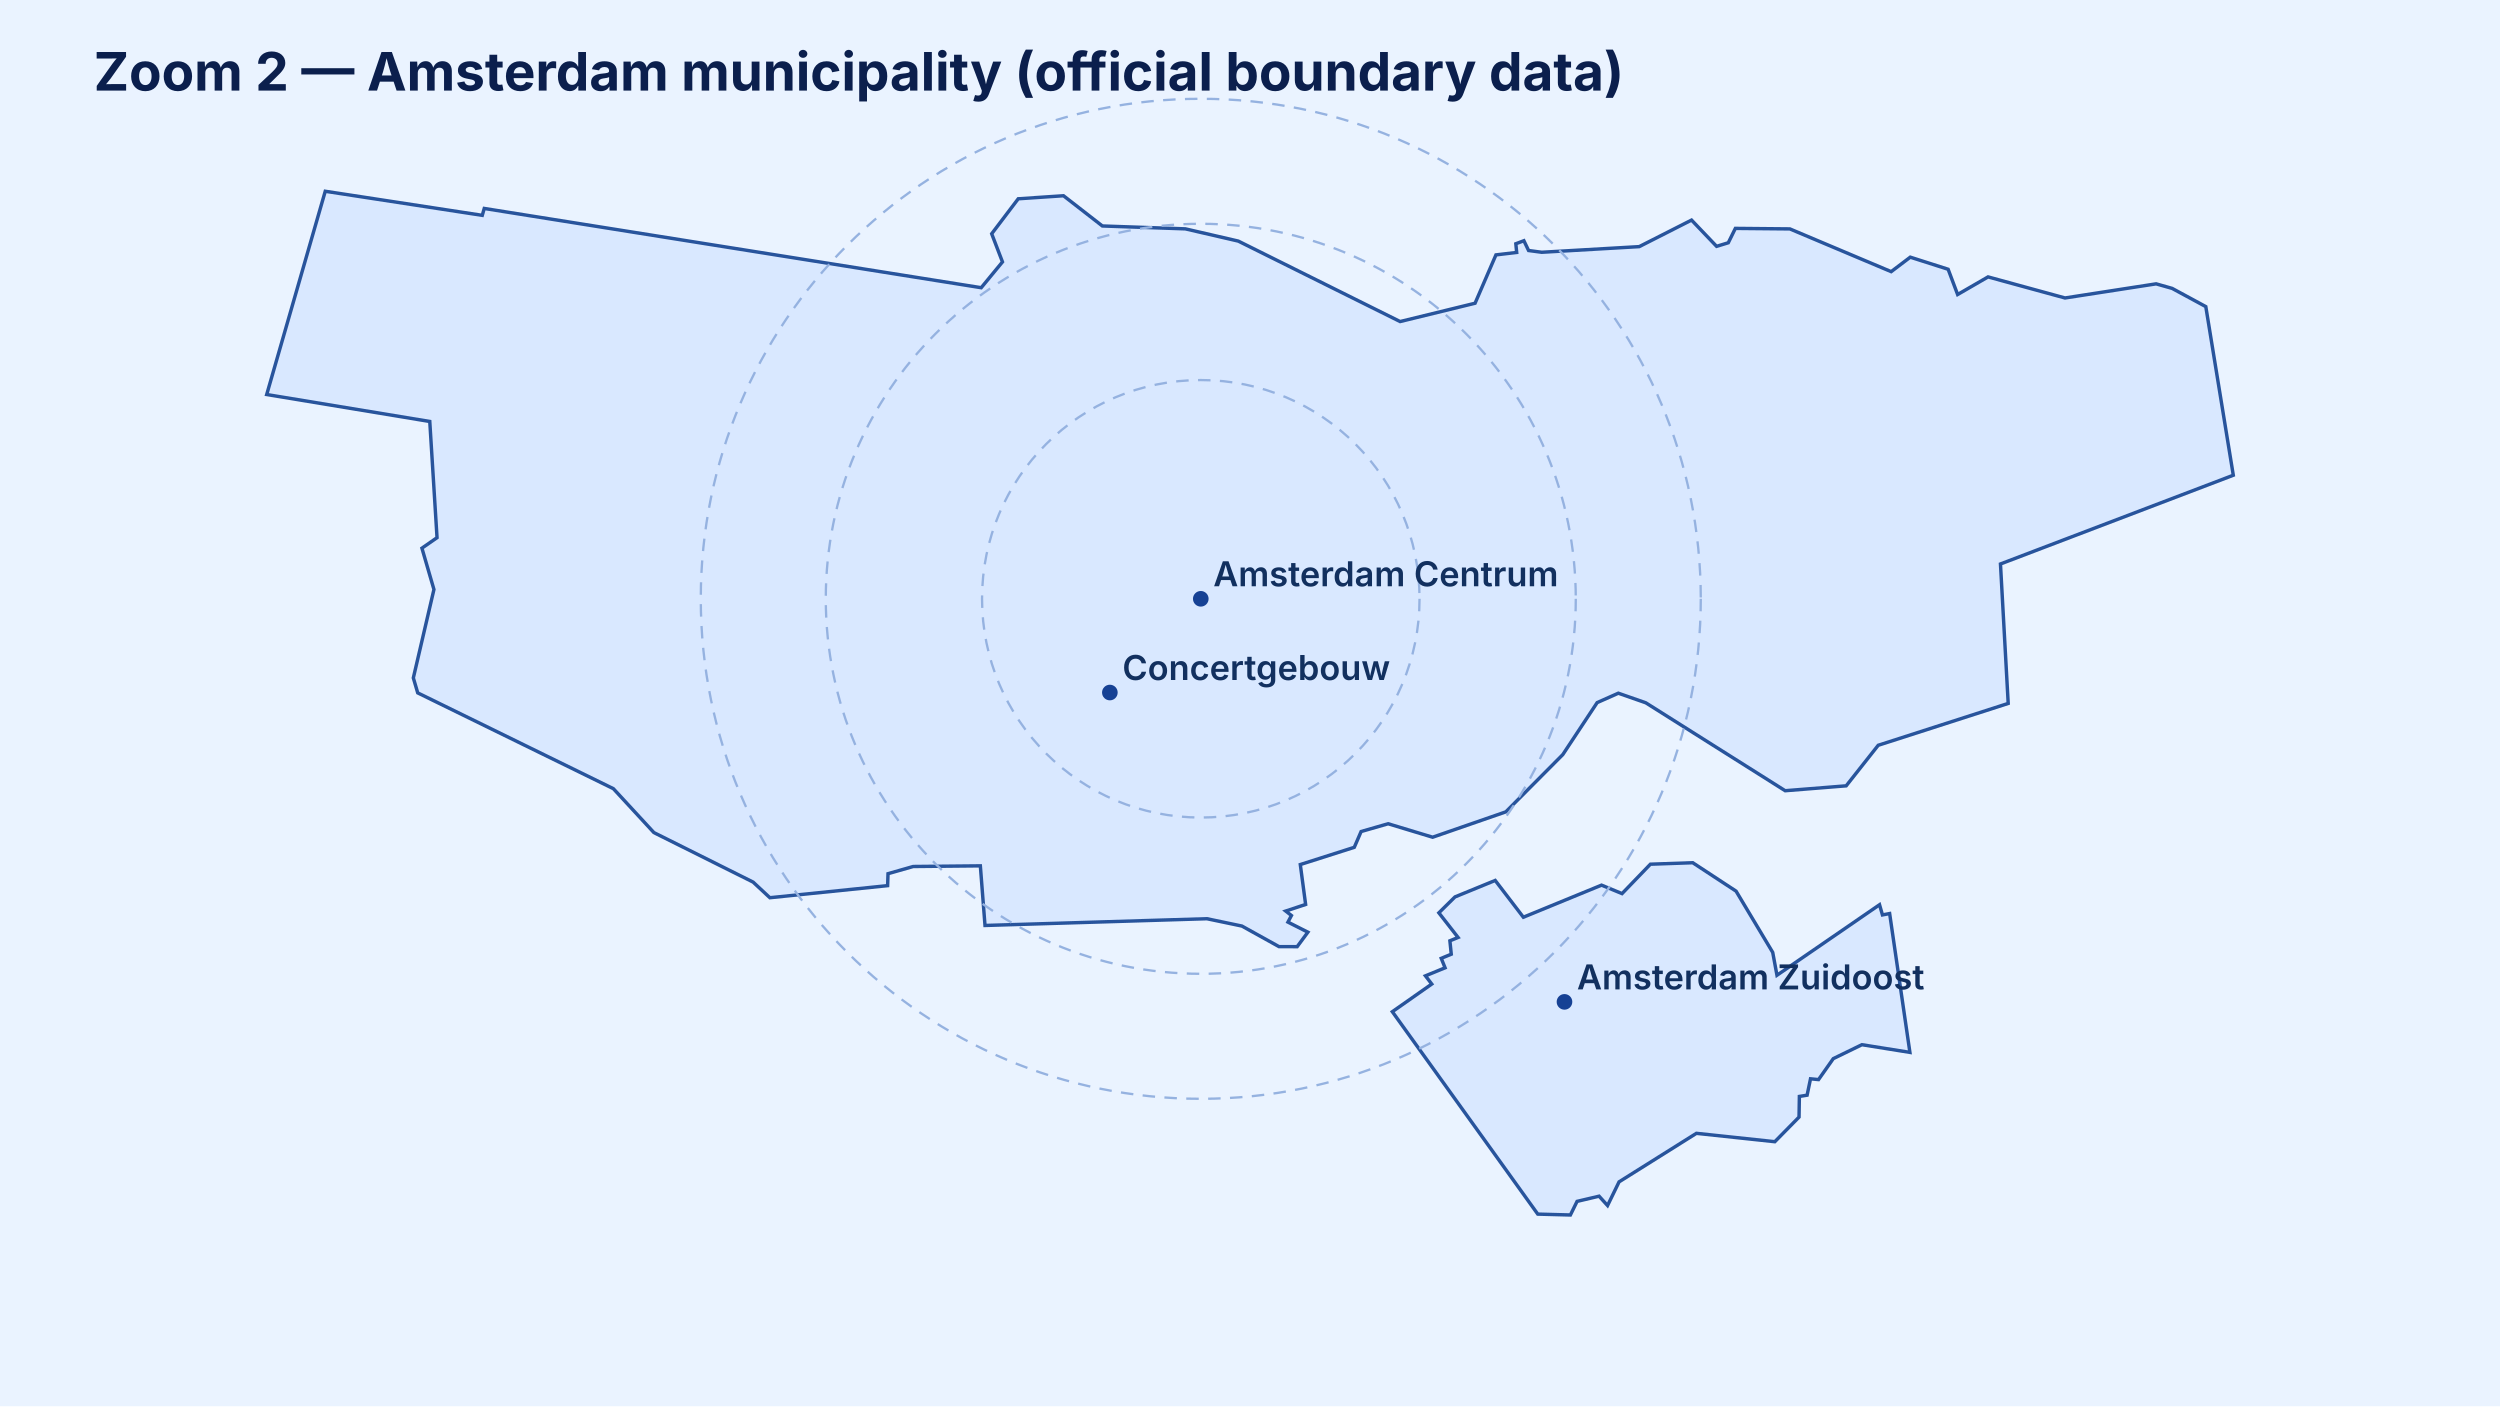
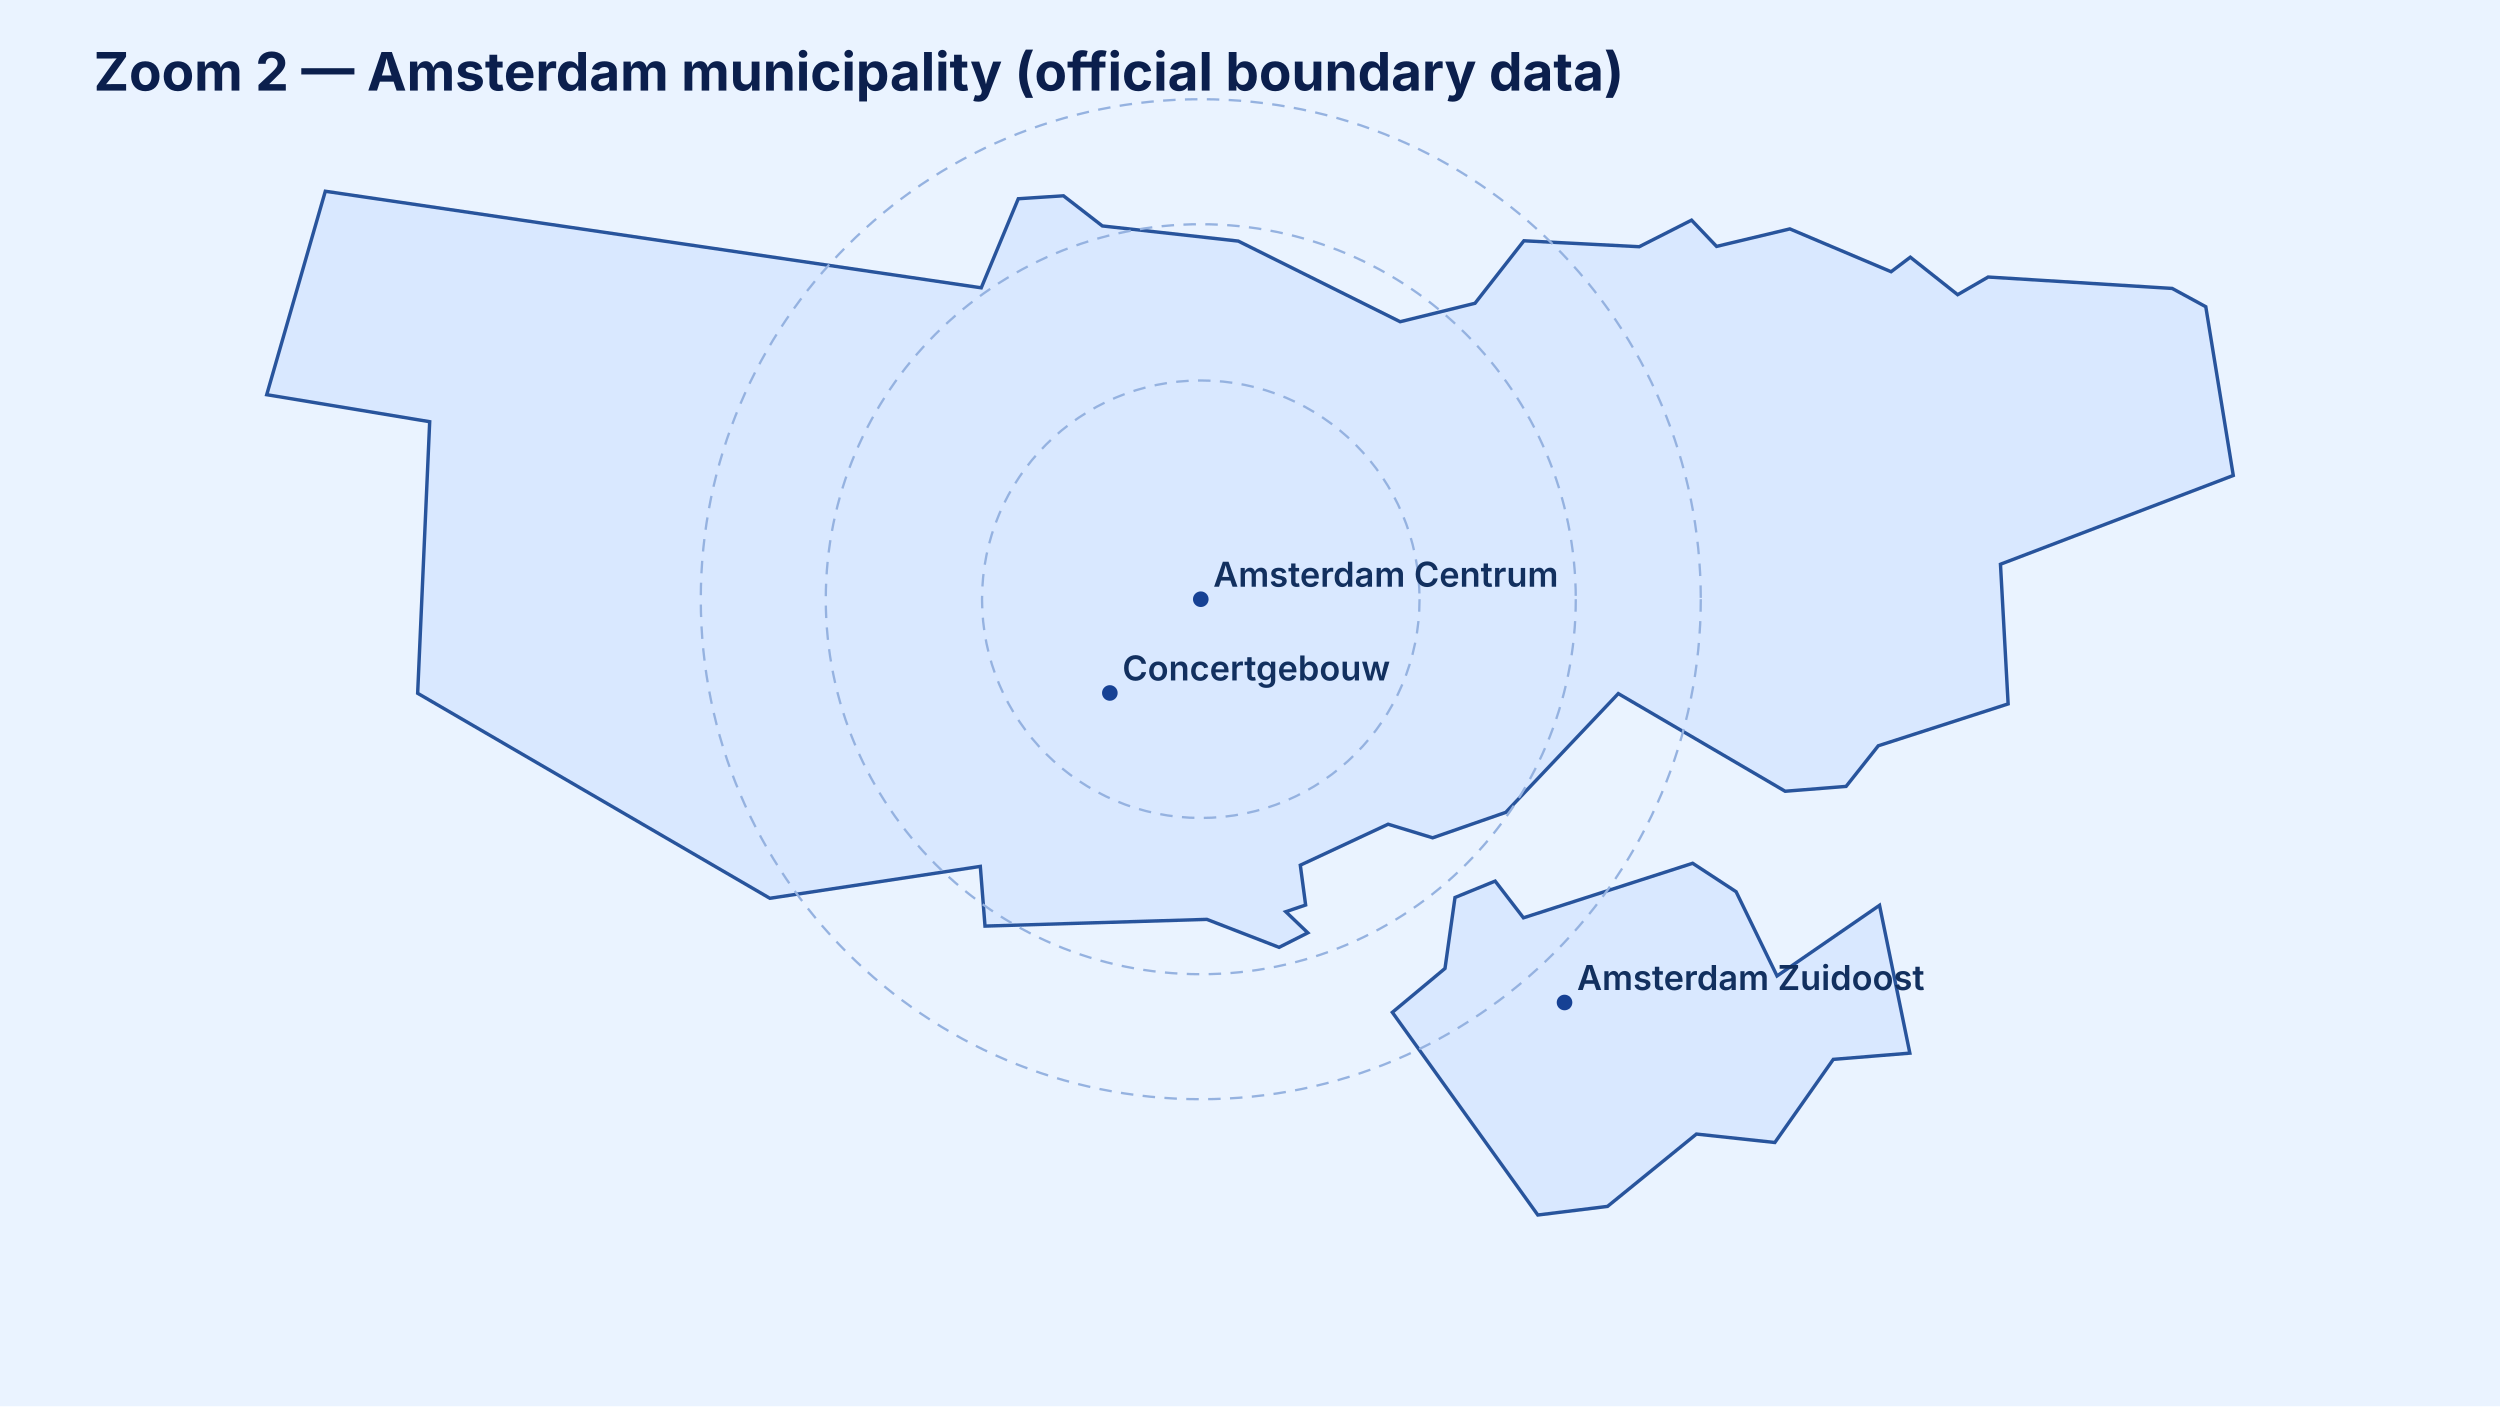
<svg xmlns="http://www.w3.org/2000/svg" viewBox="0 0 1600 900" role="img" aria-labelledby="title desc">
  <defs>
    <style>.bg{fill:#eaf3ff}.city{fill:#d9e8ff;stroke:#28549c;stroke-width:2.2}.inner{fill:none;stroke:#95b2e0;stroke-width:1.5;stroke-dasharray:8 6}.txt{font:600 22px Inter,Arial,sans-serif;fill:#12305f}.title{font:700 34px Inter,Arial,sans-serif;fill:#0b1f4d}</style>
  </defs>
  <rect class="bg" width="1600" height="900" />
  <text class="title" x="60" y="58">Zoom 2 — Amsterdam municipality (official boundary data)</text>
-   <path class="city" d="M 170.69 252.50 L 275.05 269.75 L 279.70 344.11 L 270.03 350.82 L 277.72 377.26 L 264.53 433.87 L 267.34 443.44 L 392.55 504.75 L 418.50 532.86 L 481.98 564.53 L 492.72 574.54 L 568.08 566.81 L 568.33 559.16 L 584.44 554.56 L 627.42 554.14 L 630.40 592.30 L 772.42 587.98 L 794.84 592.68 L 818.56 605.84 L 830.19 605.86 L 837.04 596.60 L 824.29 590.15 L 826.51 585.93 L 822.86 583.07 L 835.60 578.85 L 832.19 553.31 L 866.74 542.28 L 871.11 532.18 L 888.40 527.20 L 916.89 535.82 L 963.72 519.59 L 1000.18 482.95 L 1022.18 449.67 L 1035.73 443.65 L 1053.32 449.80 L 1142.51 506.06 L 1181.55 502.93 L 1202.06 476.98 L 1285.25 450.19 L 1280.30 360.94 L 1429.31 304.15 L 1411.71 196.23 L 1390.18 184.58 L 1379.92 181.66 L 1321.60 190.70 L 1272.36 177.22 L 1252.88 188.49 L 1246.81 172.33 L 1222.58 164.59 L 1210.35 173.85 L 1145.51 146.50 L 1110.63 146.17 L 1106.10 155.37 L 1098.62 157.65 L 1082.58 140.85 L 1049.11 157.84 L 986.72 161.45 L 978.29 160.33 L 975.29 154.06 L 970.13 156.00 L 970.67 161.56 L 957.40 163.13 L 944.04 194.07 L 896.07 205.79 L 792.51 154.30 L 758.65 146.47 L 705.51 144.62 L 680.64 125.28 L 651.67 127.22 L 634.68 149.61 L 641.58 167.62 L 627.97 184.13 L 309.92 133.41 L 308.65 137.82 L 208.16 122.41 L 170.69 252.50 Z" />
-   <path class="city" d="M 891.09 647.49 L 984.17 777.03 L 1005.05 777.59 L 1009.33 768.88 L 1023.41 765.56 L 1028.83 771.55 L 1036.20 756.39 L 1085.70 725.33 L 1135.88 730.69 L 1151.38 714.94 L 1151.60 701.72 L 1156.54 700.92 L 1158.73 690.44 L 1163.86 690.94 L 1173.30 677.53 L 1191.61 668.61 L 1222.34 673.53 L 1209.37 584.67 L 1204.77 585.55 L 1202.90 579.02 L 1137.26 624.15 L 1134.54 609.53 L 1111.08 570.33 L 1083.35 552.14 L 1056.25 553.09 L 1038.10 571.91 L 1024.98 566.49 L 974.95 587.02 L 956.93 563.48 L 931.20 574.02 L 920.87 584.21 L 933.17 599.98 L 927.93 602.12 L 928.81 610.69 L 922.39 613.33 L 924.84 619.39 L 912.29 624.54 L 916.32 629.79 L 891.09 647.49 Z" />
-   <circle class="inner" cx="768.50" cy="383.23" r="140" />
-   <circle class="inner" cx="768.50" cy="383.23" r="240" />
-   <circle class="inner" cx="768.50" cy="383.23" r="320" />
-   <circle cx="768.50" cy="383.23" r="5" fill="#164194" />
-   <text class="txt" x="776.50" y="375.23">Amsterdam Centrum</text>
-   <circle cx="710.31" cy="443.22" r="5" fill="#164194" />
-   <text class="txt" x="718.31" y="435.22">Concertgebouw</text>
-   <circle cx="1001.27" cy="641.20" r="5" fill="#164194" />
-   <text class="txt" x="1009.27" y="633.20">Amsterdam Zuidoost</text>
+   <path class="city" d="M 170.7,252.6 275.0,269.9 267.3,443.7 492.7,574.9 627.4,554.5 630.4,592.7 772.4,588.4 818.6,606.3 837.0,597.0 822.9,583.5 835.6,579.2 832.2,553.7 888.4,527.5 916.9,536.2 963.7,519.9 1035.7,443.9 1142.5,506.4 1181.5,503.3 1202.1,477.3 1285.2,450.5 1280.3,361.1 1429.3,304.3 1411.7,196.3 1390.2,184.6 1272.4,177.3 1252.9,188.6 1222.6,164.6 1210.3,173.9 1145.5,146.5 1098.6,157.7 1082.6,140.9 1049.1,157.9 975.3,154.1 944.0,194.1 896.1,205.9 792.5,154.3 705.5,144.6 680.6,125.3 651.7,127.2 628.0,184.2 208.2,122.4 170.7,252.6 Z" />
+   <path class="city" d="M 891.1,647.9 984.2,777.6 1028.8,772.1 1085.7,725.8 1135.9,731.2 1173.3,678.0 1222.3,674.0 1202.9,579.4 1137.3,624.6 1111.1,570.7 1083.3,552.5 975.0,587.4 956.9,563.9 931.2,574.4 924.8,619.8 891.1,647.9 Z" />
+   <circle class="inner" cx="768.5" cy="383.5" r="140" />
+   <circle class="inner" cx="768.5" cy="383.5" r="240" />
+   <circle class="inner" cx="768.5" cy="383.5" r="320" />
+   <circle cx="768.5" cy="383.5" r="5" fill="#164194" />
+   <text class="txt" x="776.5" y="375.5">Amsterdam Centrum</text>
+   <circle cx="710.3" cy="443.5" r="5" fill="#164194" />
+   <text class="txt" x="718.3" y="435.5">Concertgebouw</text>
+   <circle cx="1001.3" cy="641.6" r="5" fill="#164194" />
+   <text class="txt" x="1009.3" y="633.6">Amsterdam Zuidoost</text>
</svg>
